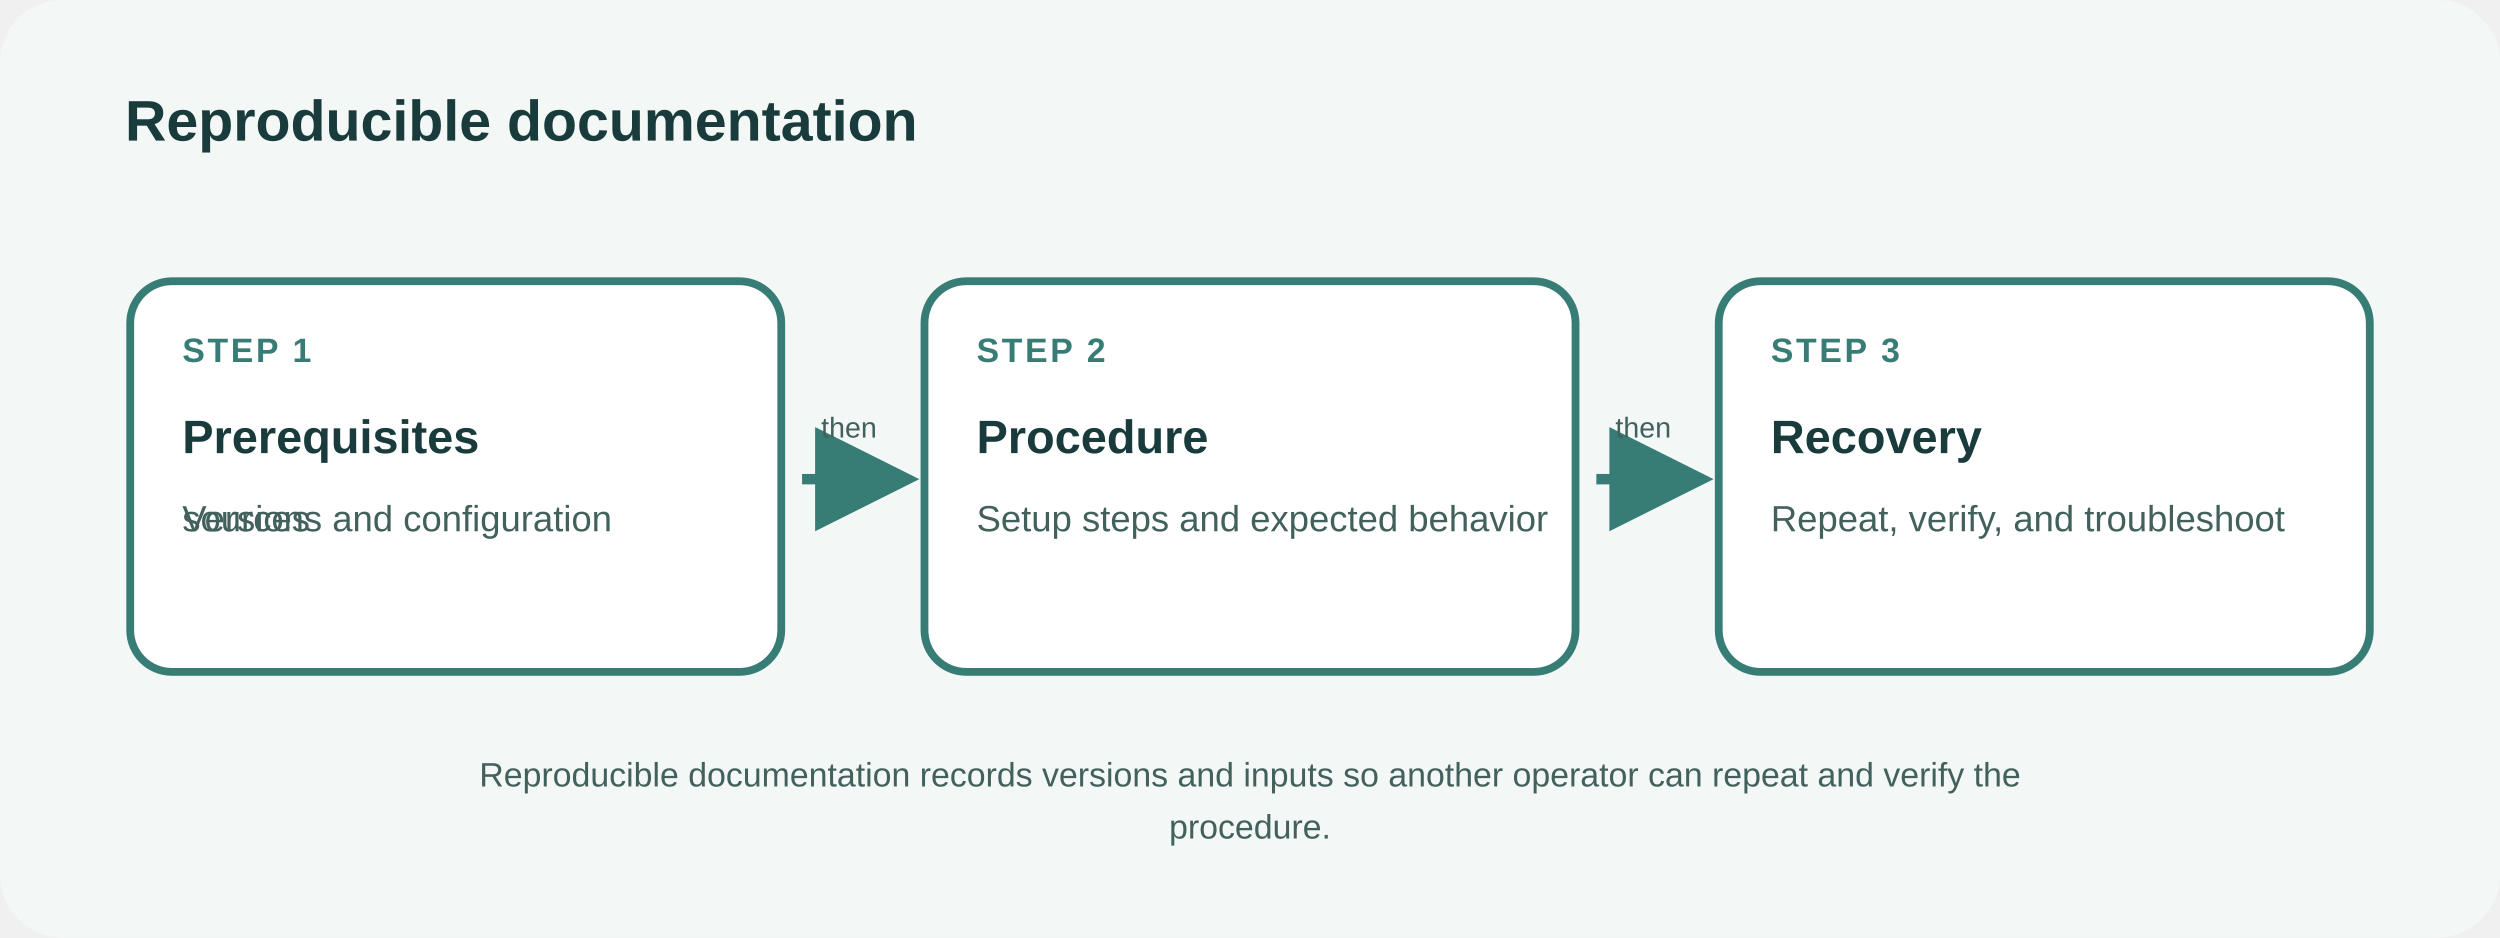
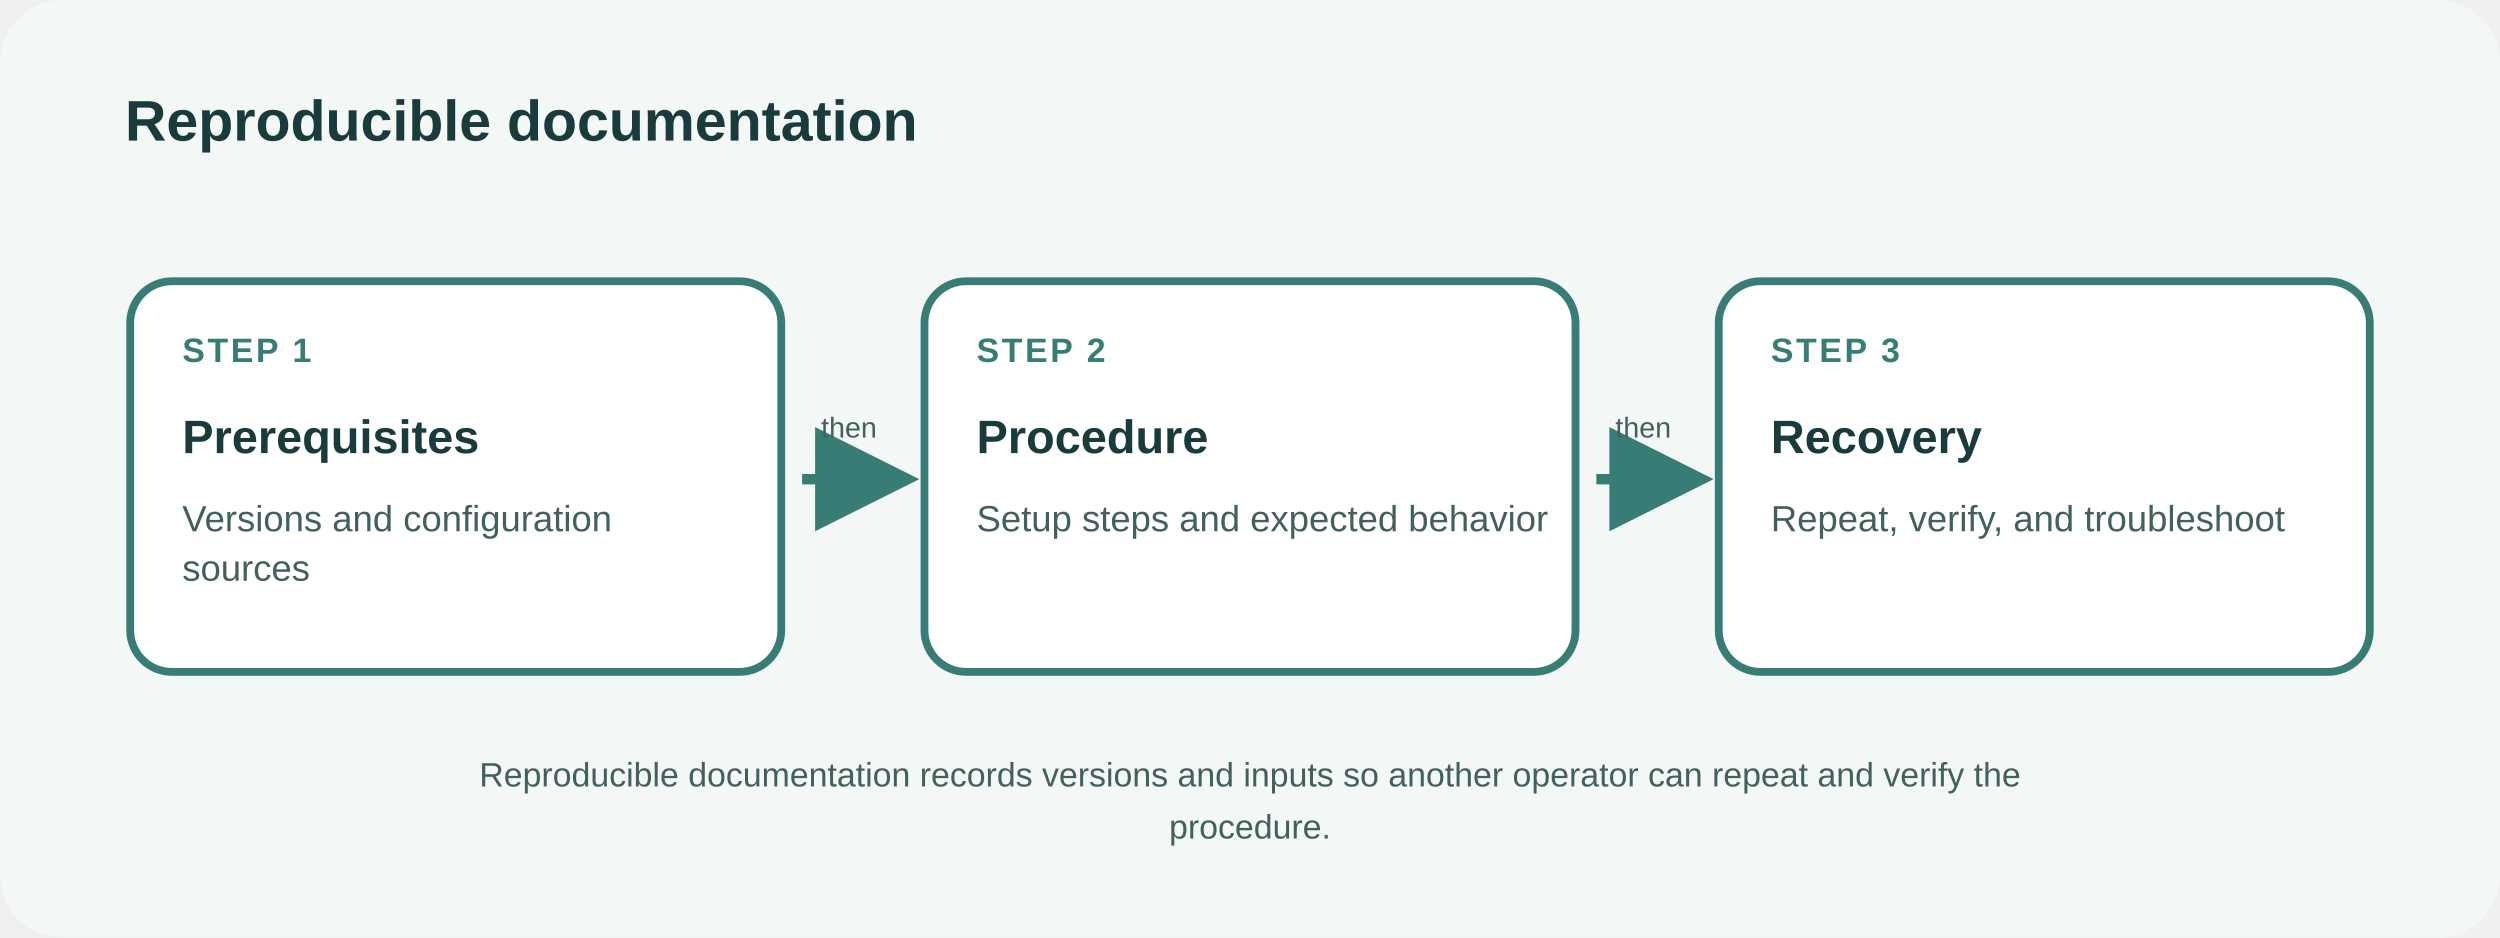
<svg xmlns="http://www.w3.org/2000/svg" width="960" height="360" viewBox="0 0 960 360" role="img" aria-labelledby="title desc">
  <defs>
    <marker id="arrow" markerWidth="10" markerHeight="10" refX="8" refY="5" orient="auto">
      <path d="M0 0L10 5L0 10Z" fill="#377d76" />
    </marker>
  </defs>
  <rect width="960" height="360" rx="24" fill="#f3f7f6" />
  <text x="48" y="54" font-family="Arial,sans-serif" font-size="22" font-weight="700" fill="#193b3b">Reproducible documentation</text>
  <rect x="50" y="108" width="250" height="150" rx="16" fill="#fff" stroke="#377d76" stroke-width="3" />
  <text x="70" y="139" font-family="Arial,sans-serif" font-size="13" font-weight="700" letter-spacing="1" fill="#377d76">STEP 1</text>
  <text x="70" y="174" font-family="Arial,sans-serif" font-size="18" font-weight="700" fill="#193b3b">Prerequisites</text>
  <text x="70" y="204" font-family="Arial,sans-serif" font-size="14" fill="#42605c">Versions and configuration</text>
-   <text x="70" y="204" font-family="Arial,sans-serif" font-size="14" fill="#42605c">sources</text>
+   <text x="70" y="223" font-family="Arial,sans-serif" font-size="14" fill="#42605c">sources</text>
  <path d="M308 184H345" stroke="#377d76" stroke-width="4" marker-end="url(#arrow)" />
  <text x="326" y="168" text-anchor="middle" font-family="Arial,sans-serif" font-size="11" fill="#42605c">then</text>
  <rect x="355" y="108" width="250" height="150" rx="16" fill="#fff" stroke="#377d76" stroke-width="3" />
  <text x="375" y="139" font-family="Arial,sans-serif" font-size="13" font-weight="700" letter-spacing="1" fill="#377d76">STEP 2</text>
  <text x="375" y="174" font-family="Arial,sans-serif" font-size="18" font-weight="700" fill="#193b3b">Procedure</text>
  <text x="375" y="204" font-family="Arial,sans-serif" font-size="14" fill="#42605c">Setup steps and expected behavior</text>
  <path d="M613 184H650" stroke="#377d76" stroke-width="4" marker-end="url(#arrow)" />
  <text x="631" y="168" text-anchor="middle" font-family="Arial,sans-serif" font-size="11" fill="#42605c">then</text>
  <rect x="660" y="108" width="250" height="150" rx="16" fill="#fff" stroke="#377d76" stroke-width="3" />
  <text x="680" y="139" font-family="Arial,sans-serif" font-size="13" font-weight="700" letter-spacing="1" fill="#377d76">STEP 3</text>
  <text x="680" y="174" font-family="Arial,sans-serif" font-size="18" font-weight="700" fill="#193b3b">Recovery</text>
  <text x="680" y="204" font-family="Arial,sans-serif" font-size="14" fill="#42605c">Repeat, verify, and troubleshoot</text>
  <text x="480" y="302" text-anchor="middle" font-family="Arial,sans-serif" font-size="13" fill="#42605c">Reproducible documentation records versions and inputs so another operator can repeat and verify the</text>
  <text x="480" y="322" text-anchor="middle" font-family="Arial,sans-serif" font-size="13" fill="#42605c">procedure.</text>
</svg>
